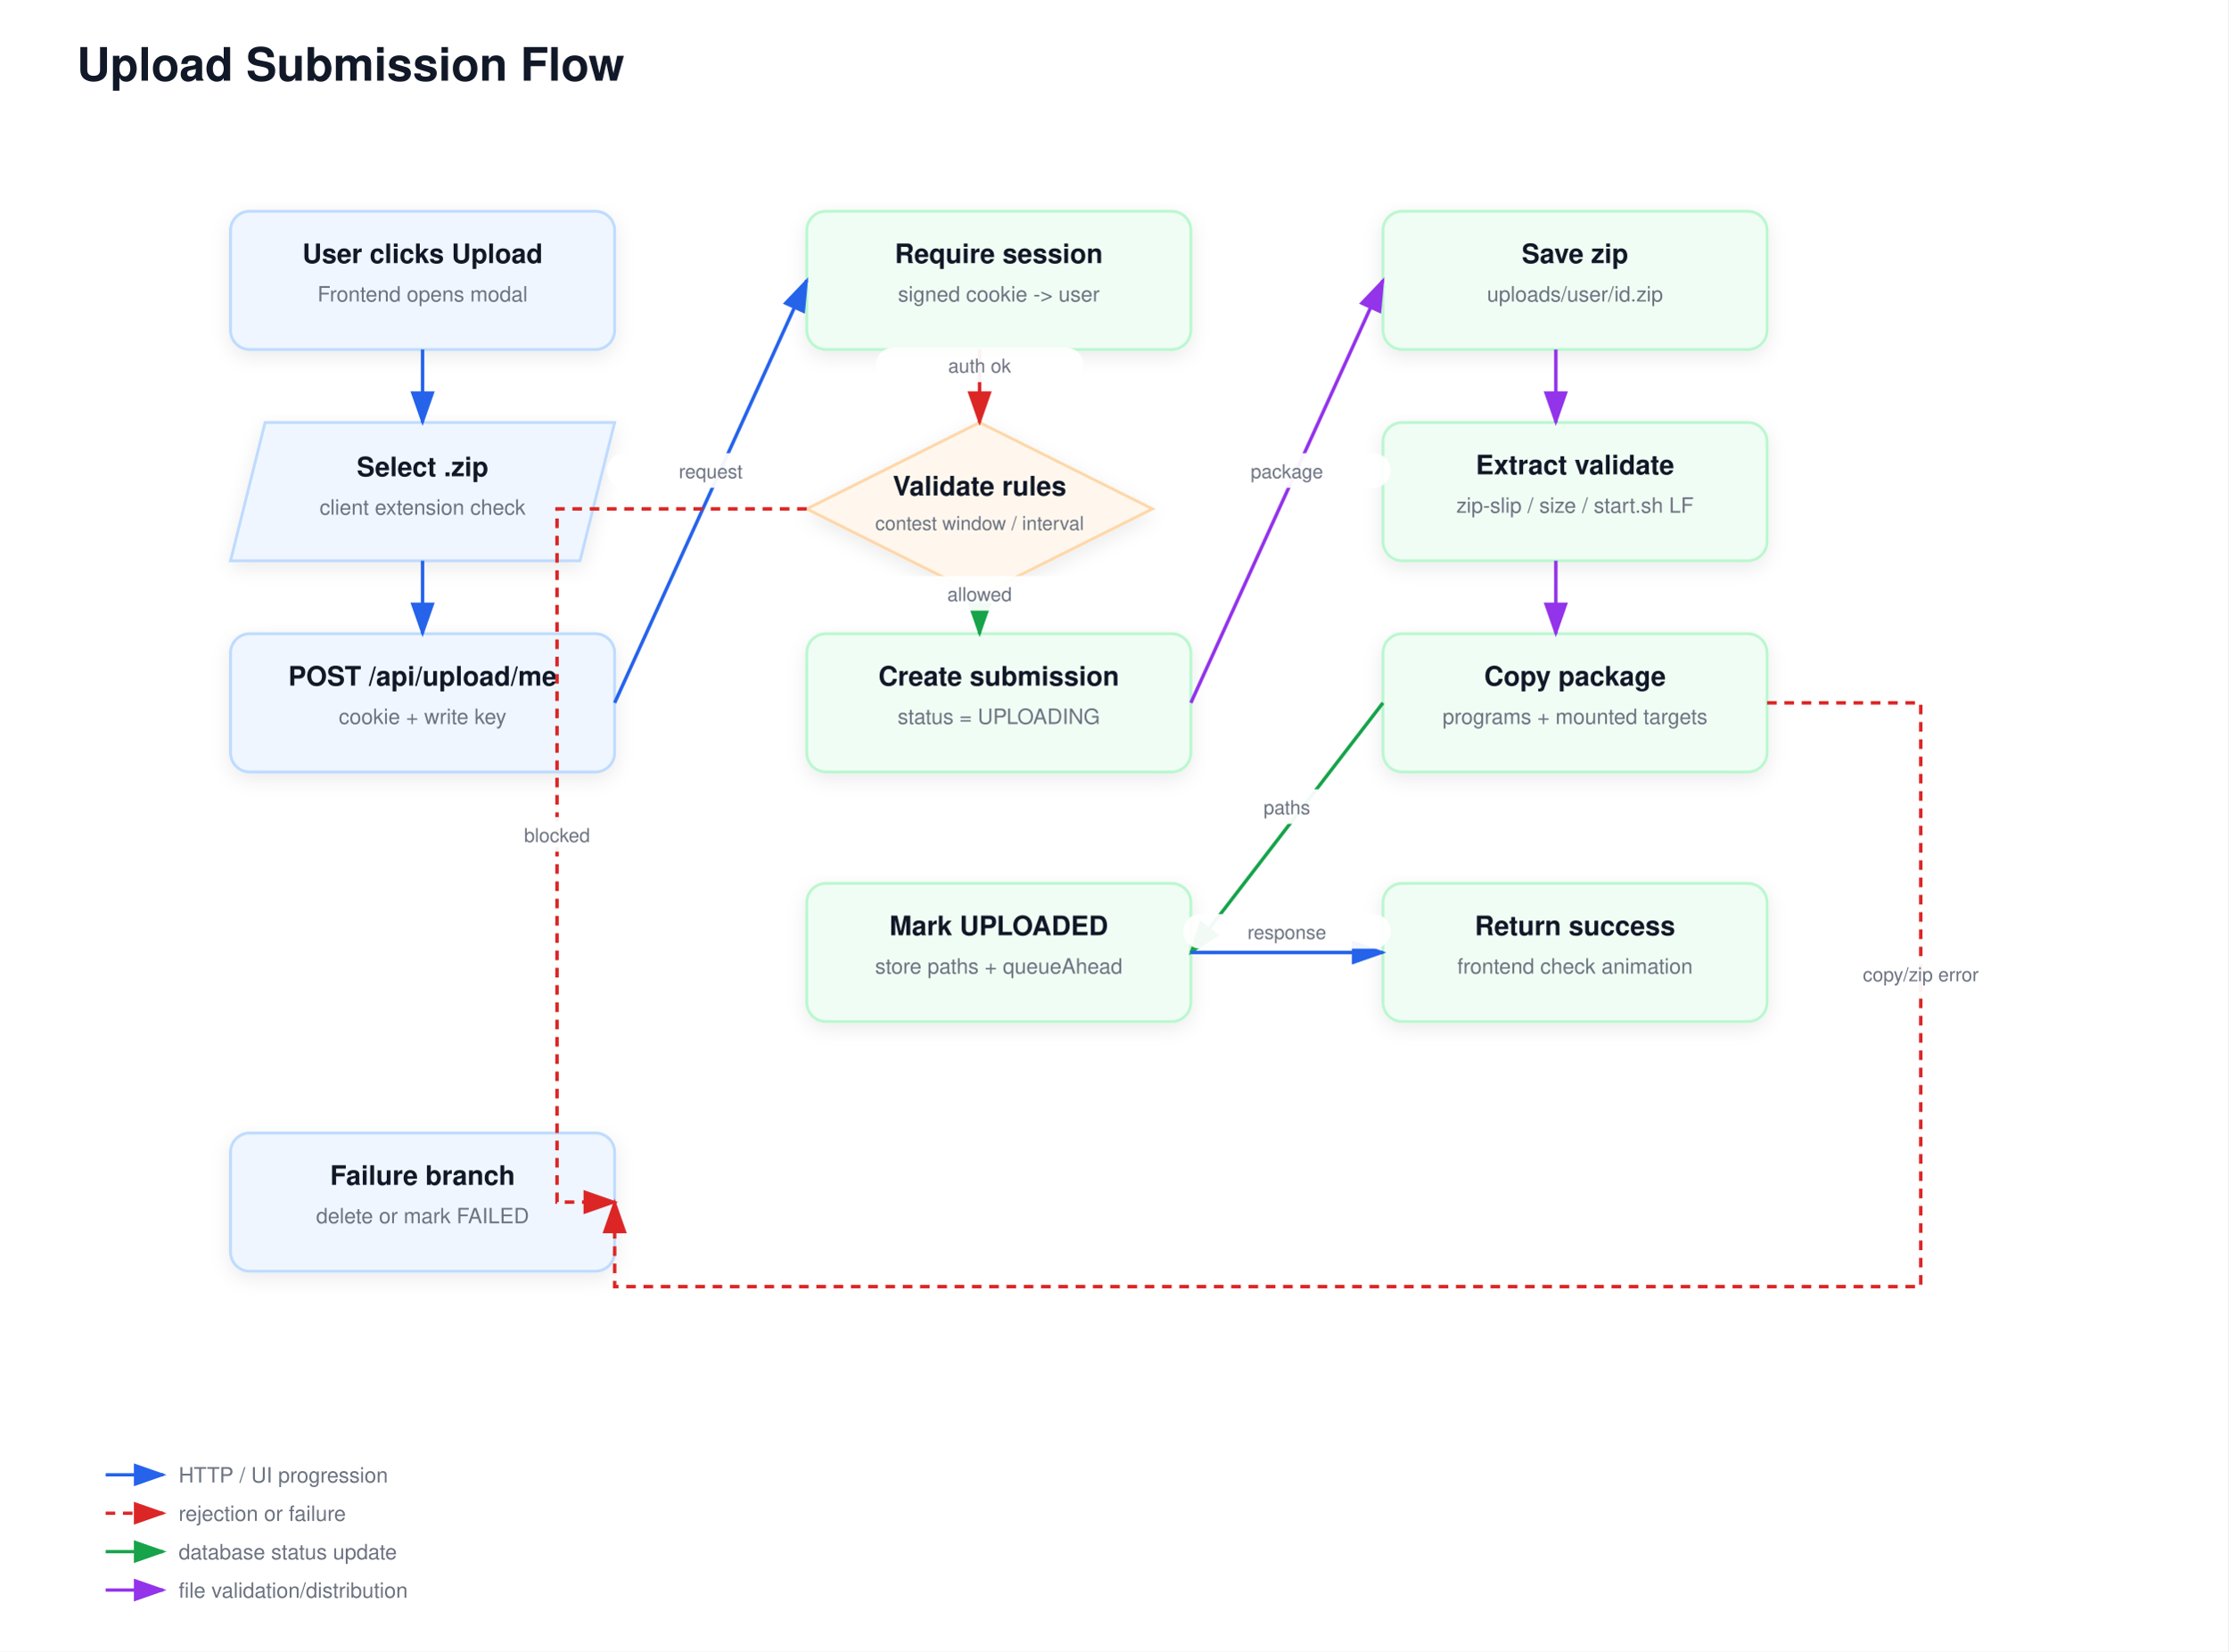
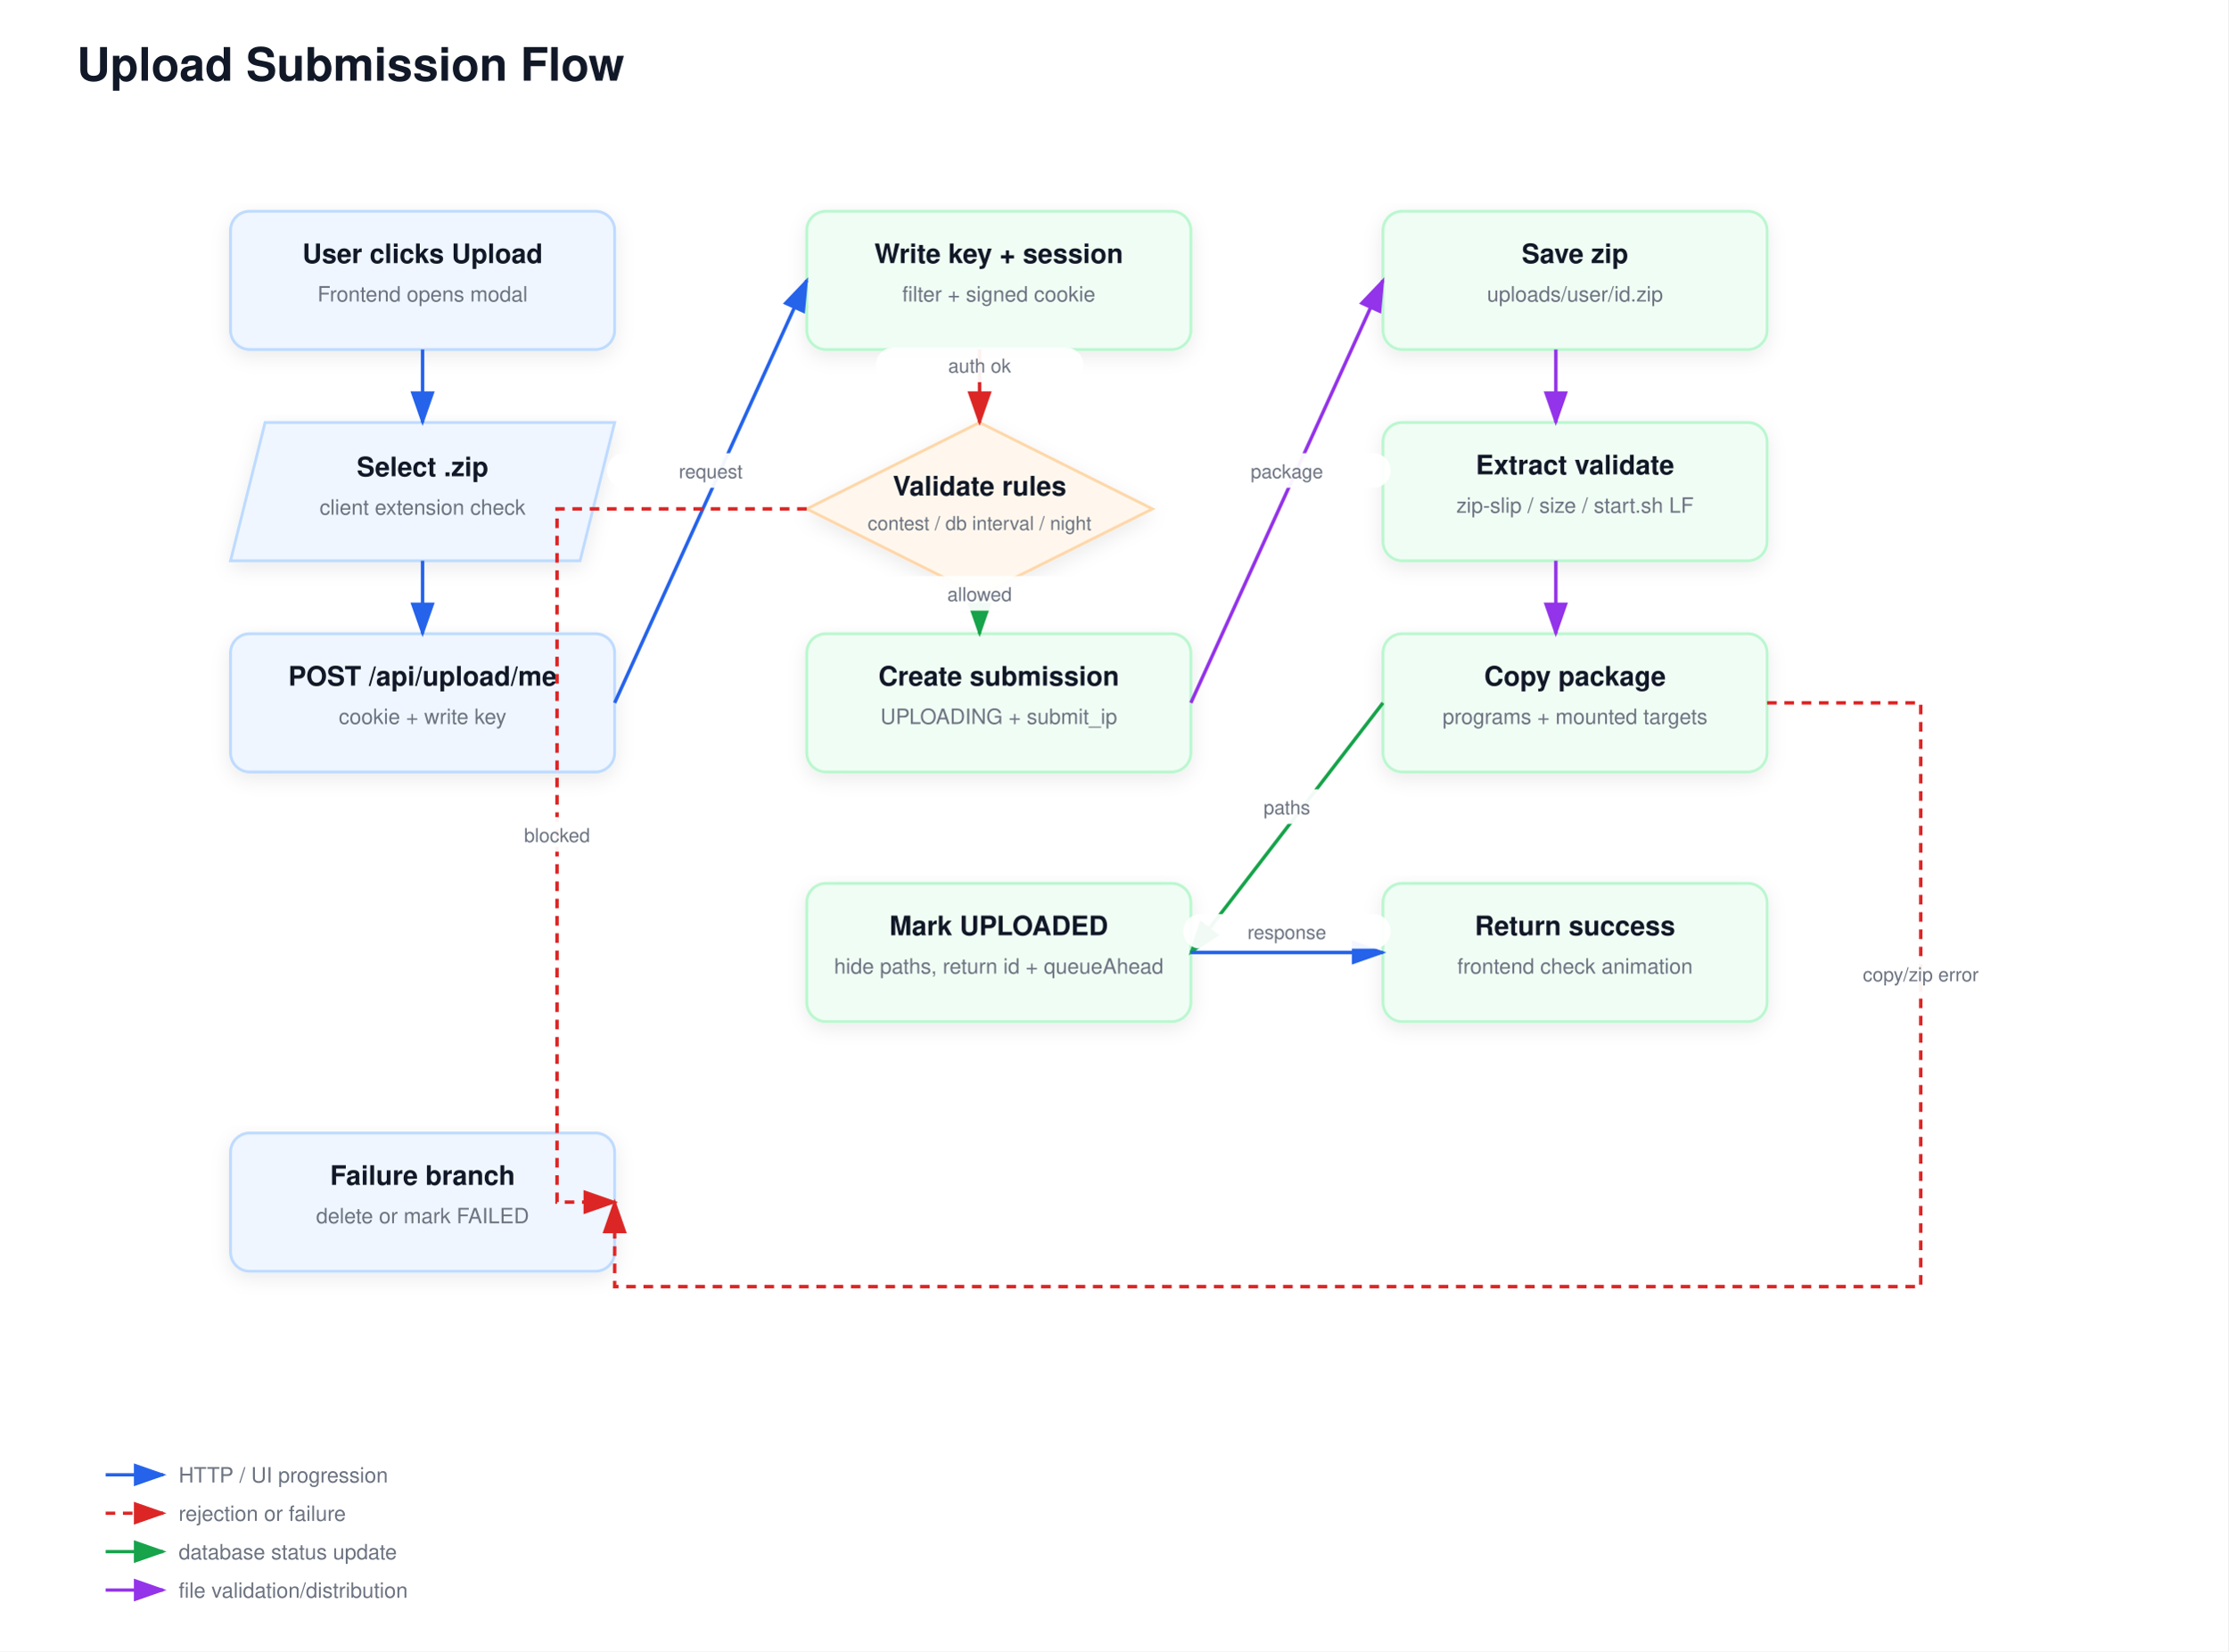
<svg xmlns="http://www.w3.org/2000/svg" viewBox="0 0 1160 860" width="1160" height="860">
  <style>
text { font-family: 'Helvetica Neue', Helvetica, Arial, 'PingFang SC', 'Microsoft YaHei', sans-serif; fill: #111827; }
.title { font-size: 24px; font-weight: 700; }
.label { font-size: 14px; font-weight: 650; }
.small { font-size: 11px; fill: #6b7280; }
.tiny { font-size: 10px; fill: #6b7280; }
.entity-header { font-size: 14px; font-weight: 700; }
.field { font-size: 11px; fill: #374151; }
</style>
  <defs>
    <marker id="arrow-blue" markerWidth="10" markerHeight="7" refX="9" refY="3.5" orient="auto">
      <polygon points="0 0, 10 3.5, 0 7" fill="#2563eb" />
    </marker>
    <marker id="arrow-red" markerWidth="10" markerHeight="7" refX="9" refY="3.5" orient="auto">
      <polygon points="0 0, 10 3.5, 0 7" fill="#dc2626" />
    </marker>
    <marker id="arrow-green" markerWidth="10" markerHeight="7" refX="9" refY="3.5" orient="auto">
      <polygon points="0 0, 10 3.5, 0 7" fill="#16a34a" />
    </marker>
    <marker id="arrow-purple" markerWidth="10" markerHeight="7" refX="9" refY="3.5" orient="auto">
      <polygon points="0 0, 10 3.5, 0 7" fill="#9333ea" />
    </marker>
    <marker id="arrow-orange" markerWidth="10" markerHeight="7" refX="9" refY="3.5" orient="auto">
      <polygon points="0 0, 10 3.5, 0 7" fill="#ea580c" />
    </marker>
    <marker id="arrow-gray" markerWidth="10" markerHeight="7" refX="9" refY="3.5" orient="auto">
      <polygon points="0 0, 10 3.5, 0 7" fill="#6b7280" />
    </marker>
    <filter id="softShadow" x="-10%" y="-10%" width="120%" height="130%">
      <feDropShadow dx="0" dy="3" stdDeviation="5" flood-color="#111827" flood-opacity="0.08" />
    </filter>
  </defs>
  <rect width="1160" height="860" fill="#ffffff" />
  <text x="40" y="42" class="title">Upload Submission Flow</text>
  <rect x="120" y="110" width="200" height="72" rx="10" fill="#eff6ff" stroke="#bfdbfe" stroke-width="1.5" filter="url(#softShadow)" />
  <text x="220.0" y="137" text-anchor="middle" class="label">User clicks Upload</text>
  <text x="220.0" y="157" text-anchor="middle" class="small">Frontend opens modal</text>
  <path d="M 138 220 L 320 220 L 302 292 L 120 292 Z" fill="#eff6ff" stroke="#bfdbfe" stroke-width="1.5" filter="url(#softShadow)" />
  <text x="220" y="248" text-anchor="middle" class="label">Select .zip</text>
  <text x="220" y="268" text-anchor="middle" class="small">client extension check</text>
  <rect x="120" y="330" width="200" height="72" rx="10" fill="#eff6ff" stroke="#bfdbfe" stroke-width="1.5" filter="url(#softShadow)" />
  <text x="220.0" y="357" text-anchor="middle" class="label">POST /api/upload/me</text>
  <text x="220.0" y="377" text-anchor="middle" class="small">cookie + write key</text>
  <rect x="420" y="110" width="200" height="72" rx="10" fill="#f0fdf4" stroke="#bbf7d0" stroke-width="1.5" filter="url(#softShadow)" />
-   <text x="520.0" y="137" text-anchor="middle" class="label">Require session</text>
-   <text x="520.0" y="157" text-anchor="middle" class="small">signed cookie -&gt; user</text>
+   <text x="520.0" y="137" text-anchor="middle" class="label">Write key + session</text>
+   <text x="520.0" y="157" text-anchor="middle" class="small">filter + signed cookie</text>
  <polygon points="510,220 600,265 510,310 420,265" fill="#fff7ed" stroke="#fed7aa" stroke-width="1.5" filter="url(#softShadow)" />
  <text x="510" y="258" text-anchor="middle" class="label">Validate rules</text>
-   <text x="510" y="276" text-anchor="middle" class="tiny">contest window / interval</text>
+   <text x="510" y="276" text-anchor="middle" class="tiny">contest / db interval / night</text>
  <rect x="420" y="330" width="200" height="72" rx="10" fill="#f0fdf4" stroke="#bbf7d0" stroke-width="1.5" filter="url(#softShadow)" />
  <text x="520.0" y="357" text-anchor="middle" class="label">Create submission</text>
-   <text x="520.0" y="377" text-anchor="middle" class="small">status = UPLOADING</text>
+   <text x="520.0" y="377" text-anchor="middle" class="small">UPLOADING + submit_ip</text>
  <rect x="720" y="110" width="200" height="72" rx="10" fill="#f0fdf4" stroke="#bbf7d0" stroke-width="1.5" filter="url(#softShadow)" />
  <text x="820.0" y="137" text-anchor="middle" class="label">Save zip</text>
  <text x="820.0" y="157" text-anchor="middle" class="small">uploads/user/id.zip</text>
  <rect x="720" y="220" width="200" height="72" rx="10" fill="#f0fdf4" stroke="#bbf7d0" stroke-width="1.5" filter="url(#softShadow)" />
  <text x="820.0" y="247" text-anchor="middle" class="label">Extract validate</text>
  <text x="820.0" y="267" text-anchor="middle" class="small">zip-slip / size / start.sh LF</text>
  <rect x="720" y="330" width="200" height="72" rx="10" fill="#f0fdf4" stroke="#bbf7d0" stroke-width="1.5" filter="url(#softShadow)" />
  <text x="820.0" y="357" text-anchor="middle" class="label">Copy package</text>
  <text x="820.0" y="377" text-anchor="middle" class="small">programs + mounted targets</text>
  <rect x="420" y="460" width="200" height="72" rx="10" fill="#f0fdf4" stroke="#bbf7d0" stroke-width="1.5" filter="url(#softShadow)" />
  <text x="520.0" y="487" text-anchor="middle" class="label">Mark UPLOADED</text>
-   <text x="520.0" y="507" text-anchor="middle" class="small">store paths + queueAhead</text>
+   <text x="520.0" y="507" text-anchor="middle" class="small">hide paths, return id + queueAhead</text>
  <rect x="720" y="460" width="200" height="72" rx="10" fill="#f0fdf4" stroke="#bbf7d0" stroke-width="1.5" filter="url(#softShadow)" />
  <text x="820.0" y="487" text-anchor="middle" class="label">Return success</text>
  <text x="820.0" y="507" text-anchor="middle" class="small">frontend check animation</text>
  <rect x="120" y="590" width="200" height="72" rx="10" fill="#eff6ff" stroke="#bfdbfe" stroke-width="1.5" filter="url(#softShadow)" />
  <text x="220.0" y="617" text-anchor="middle" class="label">Failure branch</text>
  <text x="220.0" y="637" text-anchor="middle" class="small">delete or mark FAILED</text>
  <path d="M 220 182 L 220 220" fill="none" stroke="#2563eb" stroke-width="1.8" marker-end="url(#arrow-blue)" />
  <path d="M 220 292 L 220 330" fill="none" stroke="#2563eb" stroke-width="1.8" marker-end="url(#arrow-blue)" />
  <path d="M 320 366 L 420 146" fill="none" stroke="#2563eb" stroke-width="1.8" marker-end="url(#arrow-blue)" />
  <rect x="316.0" y="236.0" width="108" height="18" rx="9" fill="#ffffff" opacity="0.94" />
  <text x="370.0" y="249.0" text-anchor="middle" class="tiny">request</text>
  <path d="M 510 182 L 510 220" fill="none" stroke="#dc2626" stroke-width="1.8" marker-end="url(#arrow-red)" />
  <rect x="456.0" y="181.0" width="108" height="18" rx="9" fill="#ffffff" opacity="0.94" />
  <text x="510.0" y="194.0" text-anchor="middle" class="tiny">auth ok</text>
  <path d="M 510 310 L 510 330" fill="none" stroke="#16a34a" stroke-width="1.8" marker-end="url(#arrow-green)" />
  <rect x="456.0" y="300.0" width="108" height="18" rx="9" fill="#ffffff" opacity="0.94" />
  <text x="510.0" y="313.0" text-anchor="middle" class="tiny">allowed</text>
  <path d="M 620 366 L 720 146" fill="none" stroke="#9333ea" stroke-width="1.8" marker-end="url(#arrow-purple)" />
  <rect x="616.0" y="236.0" width="108" height="18" rx="9" fill="#ffffff" opacity="0.94" />
  <text x="670.0" y="249.0" text-anchor="middle" class="tiny">package</text>
  <path d="M 810 182 L 810 220" fill="none" stroke="#9333ea" stroke-width="1.8" marker-end="url(#arrow-purple)" />
  <path d="M 810 292 L 810 330" fill="none" stroke="#9333ea" stroke-width="1.8" marker-end="url(#arrow-purple)" />
  <path d="M 720 366 L 620 496" fill="none" stroke="#16a34a" stroke-width="1.8" marker-end="url(#arrow-green)" />
  <rect x="616.0" y="411.0" width="108" height="18" rx="9" fill="#ffffff" opacity="0.94" />
  <text x="670.0" y="424.0" text-anchor="middle" class="tiny">paths</text>
  <path d="M 620 496 L 720 496" fill="none" stroke="#2563eb" stroke-width="1.8" marker-end="url(#arrow-blue)" />
  <rect x="616.0" y="476.0" width="108" height="18" rx="9" fill="#ffffff" opacity="0.94" />
  <text x="670.0" y="489.0" text-anchor="middle" class="tiny">response</text>
  <path d="M 420 265 L 290 265 L 290 626 L 320 626" fill="none" stroke="#dc2626" stroke-width="1.8" marker-end="url(#arrow-red)" stroke-dasharray="5,4" />
  <rect x="236.0" y="425.5" width="108" height="18" rx="9" fill="#ffffff" opacity="0.94" />
  <text x="290.0" y="438.5" text-anchor="middle" class="tiny">blocked</text>
  <path d="M 920 366 L 1000 366 L 1000 670 L 320 670 L 320 626" fill="none" stroke="#dc2626" stroke-width="1.8" marker-end="url(#arrow-red)" stroke-dasharray="5,4" />
  <rect x="946.0" y="498.0" width="108" height="18" rx="9" fill="#ffffff" opacity="0.94" />
  <text x="1000.0" y="511.0" text-anchor="middle" class="tiny">copy/zip error</text>
  <g transform="translate(55,760)">
    <line x1="0" y1="8" x2="30" y2="8" stroke="#2563eb" stroke-width="1.7" marker-end="url(#arrow-blue)" />
    <text x="38" y="12" class="small">HTTP / UI progression</text>
    <line x1="0" y1="28" x2="30" y2="28" stroke="#dc2626" stroke-width="1.7" marker-end="url(#arrow-red)" stroke-dasharray="5,4" />
    <text x="38" y="32" class="small">rejection or failure</text>
    <line x1="0" y1="48" x2="30" y2="48" stroke="#16a34a" stroke-width="1.7" marker-end="url(#arrow-green)" />
    <text x="38" y="52" class="small">database status update</text>
    <line x1="0" y1="68" x2="30" y2="68" stroke="#9333ea" stroke-width="1.7" marker-end="url(#arrow-purple)" />
    <text x="38" y="72" class="small">file validation/distribution</text>
  </g>
</svg>
